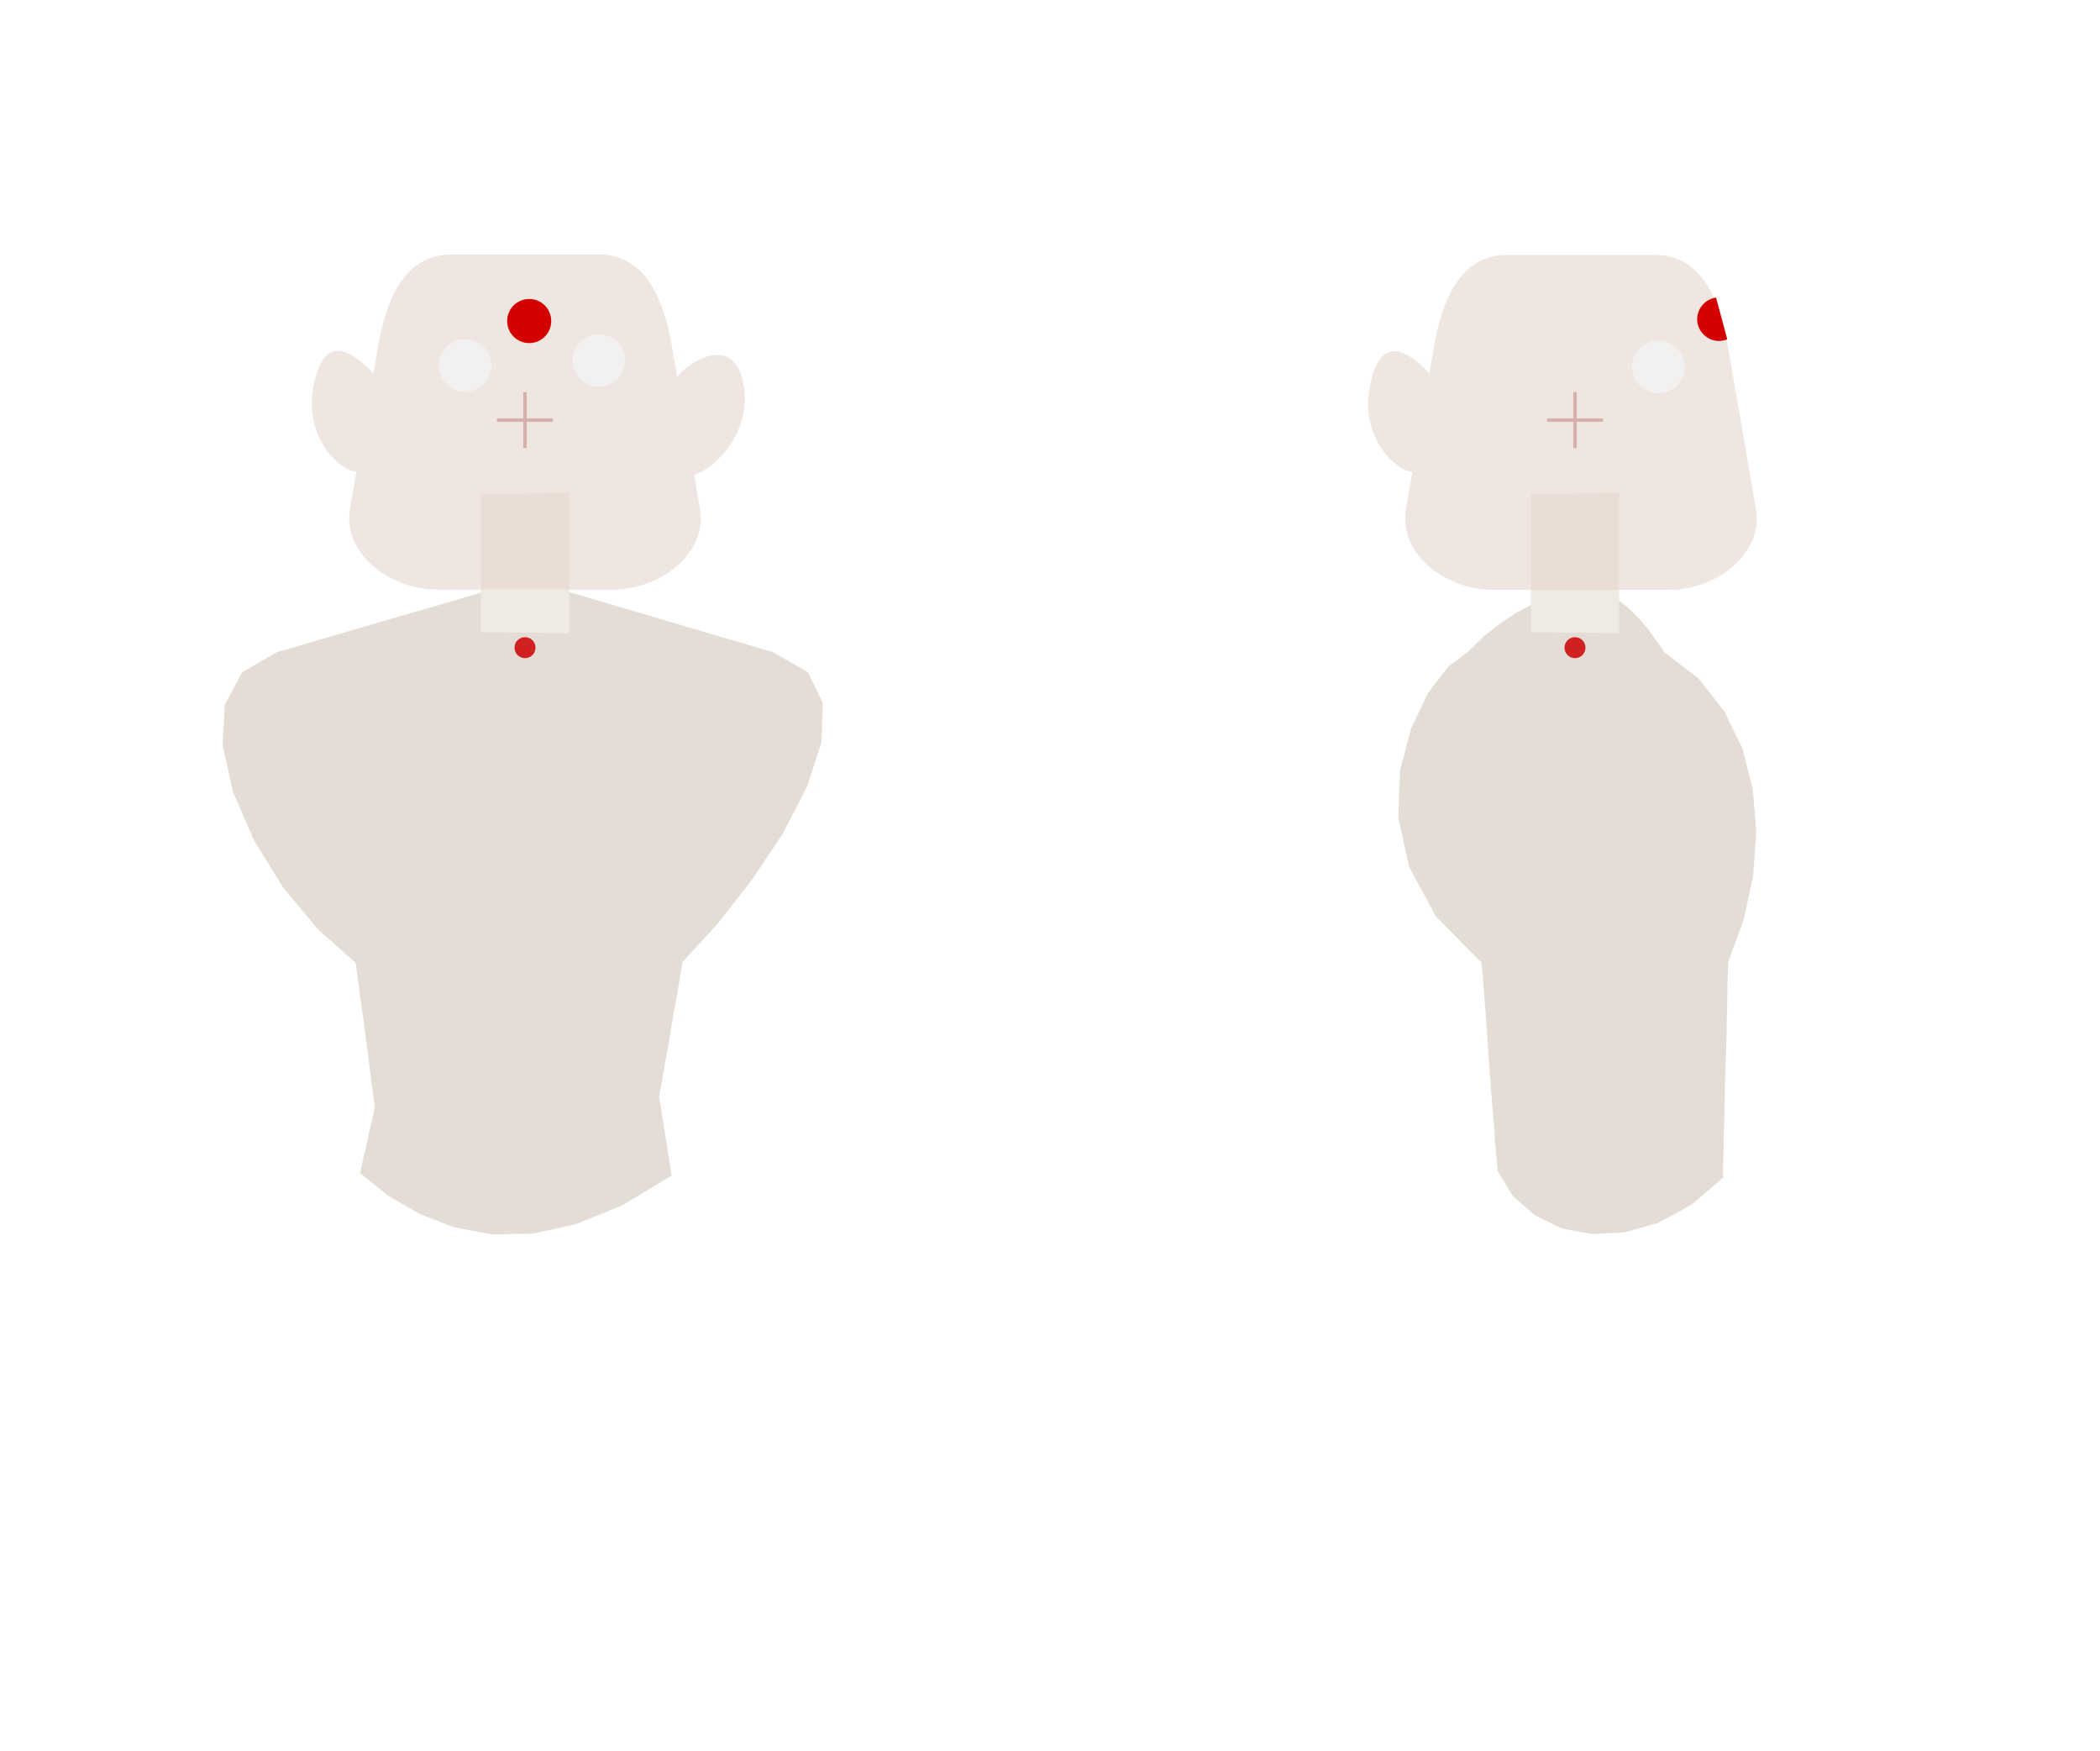
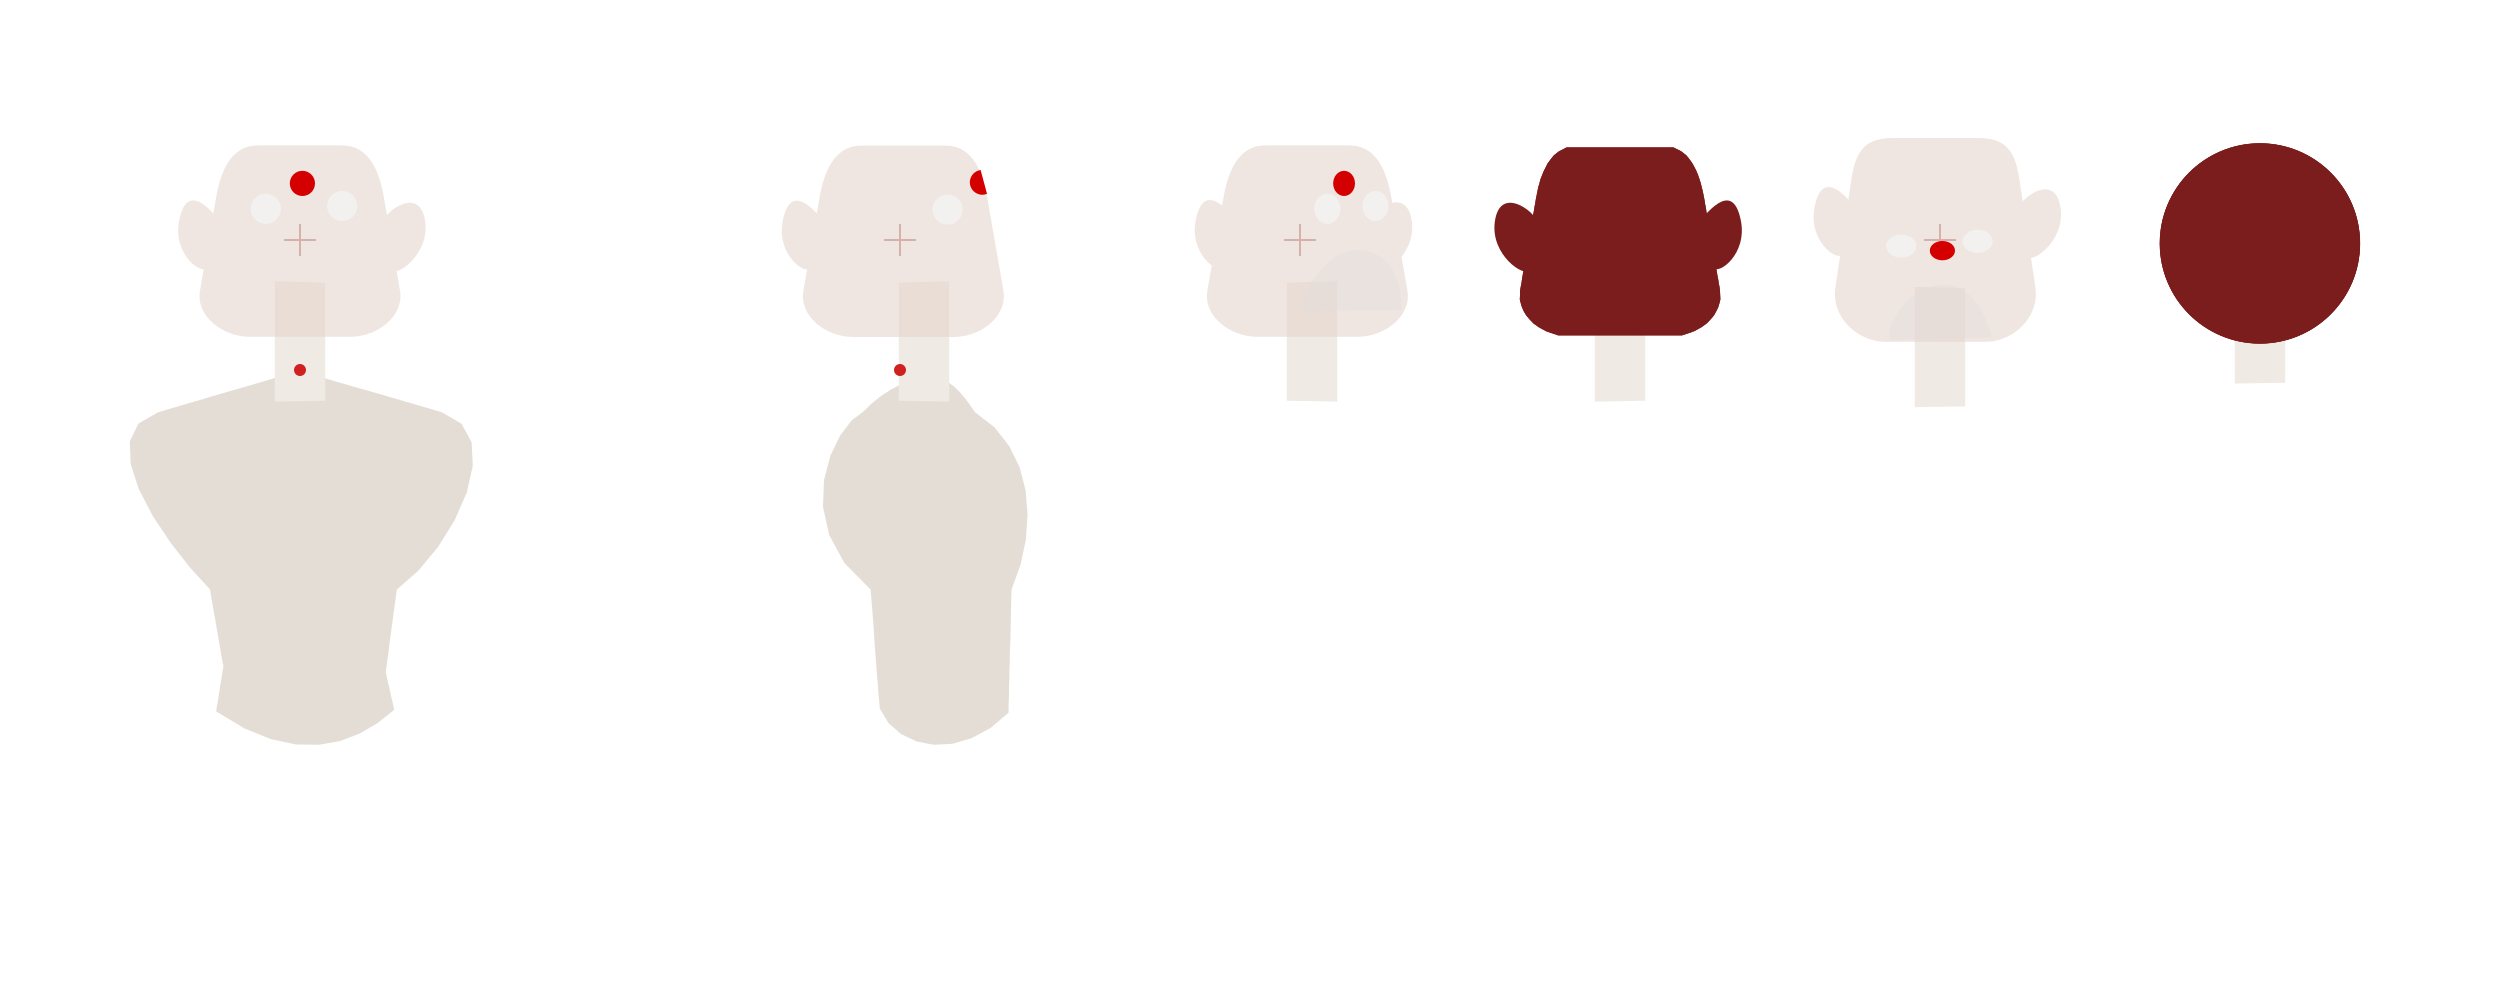
- <svg xmlns="http://www.w3.org/2000/svg" width="1200" height="1000" viewBox="-1.5 -1.2 6 5">
+ <svg xmlns="http://www.w3.org/2000/svg" width="2500" height="1000" viewBox="-1.5 -1.2 12.5 5">
  <g>
    <g opacity="0.7">
-       <path d="M0.709 0.663L0.621 0.637L0.532 0.611L0.444 0.585L0.356 0.559L0.268 0.533L0.18 0.507L0.092 0.481L0.004 0.455L-0.085 0.481L-0.174 0.507L-0.263 0.533L-0.353 0.559L-0.442 0.585L-0.531 0.611L-0.62 0.637L-0.709 0.663L-0.808 0.72L-0.858 0.813L-0.864 0.93L-0.834 1.063L-0.774 1.201L-0.691 1.335L-0.592 1.454L-0.484 1.55L-0.477 1.601L-0.47 1.653L-0.463 1.704L-0.456 1.756L-0.449 1.808L-0.443 1.859L-0.436 1.911L-0.429 1.962L-0.434 1.986L-0.439 2.009L-0.445 2.033L-0.45 2.056L-0.455 2.08L-0.461 2.104L-0.466 2.127L-0.471 2.151L-0.39 2.216L-0.3 2.268L-0.202 2.306L-0.094 2.326L0.021 2.324L0.145 2.297L0.278 2.243L0.419 2.158L0.415 2.13L0.41 2.102L0.406 2.074L0.401 2.046L0.397 2.018L0.392 1.989L0.388 1.961L0.383 1.933L0.392 1.885L0.4 1.837L0.409 1.789L0.417 1.741L0.425 1.693L0.434 1.644L0.442 1.596L0.45 1.548L0.549 1.44L0.647 1.315L0.736 1.182L0.806 1.047L0.847 0.92L0.851 0.808L0.808 0.72Z" fill="#d9cfc4" />
-       <path d="M0.126 0.609L0.126 0.558L0.126 0.508L0.126 0.458L0.126 0.408L0.126 0.358L0.126 0.308L0.126 0.258L0.126 0.208L0.095 0.208L0.063 0.209L0.032 0.209L0 0.21L-0.032 0.211L-0.063 0.211L-0.095 0.212L-0.126 0.212L-0.126 0.262L-0.126 0.311L-0.126 0.36L-0.126 0.409L-0.126 0.458L-0.126 0.507L-0.126 0.557L-0.126 0.606L-0.095 0.606L-0.063 0.606L-0.032 0.607L0 0.607L0.032 0.607L0.063 0.608L0.095 0.608Z" fill="#e8e1d9" />
+       <path d="M-0.709 0.861L-0.621 0.835L-0.532 0.809L-0.444 0.783L-0.356 0.757L-0.268 0.732L-0.18 0.706L-0.092 0.68L-0.004 0.654L0.085 0.68L0.174 0.706L0.263 0.732L0.353 0.757L0.442 0.783L0.531 0.809L0.62 0.835L0.709 0.861L0.808 0.919L0.858 1.011L0.864 1.129L0.834 1.262L0.774 1.4L0.691 1.534L0.592 1.653L0.484 1.748L0.477 1.8L0.47 1.851L0.463 1.903L0.456 1.955L0.449 2.006L0.443 2.058L0.436 2.109L0.429 2.161L0.434 2.184L0.439 2.208L0.445 2.232L0.45 2.255L0.455 2.279L0.461 2.302L0.466 2.326L0.471 2.349L0.39 2.414L0.3 2.467L0.202 2.505L0.094 2.524L-0.021 2.522L-0.145 2.496L-0.278 2.442L-0.419 2.357L-0.415 2.329L-0.41 2.301L-0.406 2.272L-0.401 2.244L-0.397 2.216L-0.392 2.188L-0.388 2.16L-0.383 2.132L-0.392 2.084L-0.4 2.036L-0.409 1.987L-0.417 1.939L-0.425 1.891L-0.434 1.843L-0.442 1.795L-0.45 1.747L-0.549 1.639L-0.647 1.514L-0.736 1.38L-0.806 1.246L-0.847 1.119L-0.851 1.007L-0.808 0.918Z" fill="#d9cfc4" />
+       <path d="M-0.126 0.808L-0.126 0.733L-0.126 0.657L-0.126 0.582L-0.126 0.507L-0.126 0.432L-0.126 0.357L-0.126 0.282L-0.126 0.207L-0.095 0.207L-0.063 0.208L-0.032 0.209L0 0.21L0.032 0.211L0.063 0.212L0.095 0.213L0.126 0.214L0.126 0.287L0.126 0.361L0.126 0.435L0.126 0.509L0.126 0.582L0.126 0.656L0.126 0.73L0.126 0.804L0.095 0.804L0.063 0.805L0.032 0.805L0 0.806L-0.032 0.806L-0.063 0.807L-0.095 0.807Z" fill="#e8e1d9" />
      <path d="M-0.08 0H0.08M0 -0.08V0.08" stroke="#b04040" stroke-width="0.01" fill="none" />
      <g opacity="0.6">
        <g>
          <path style="fill:#d9c3b6;stroke-width:0.015;fill-opacity:1" d="m -0.21,-0.473 h 0.42 c 0.139,0 0.188,0.136 0.21,0.263 l 0.08,0.463 c 0.022,0.126 -0.111,0.231 -0.25,0.231 h -0.5 c -0.139,0 -0.272,-0.105 -0.25,-0.231 l 0.08,-0.463 c 0.022,-0.126 0.071,-0.263 0.21,-0.263 z" />
          <path style="fill:#d9c3b6;fill-opacity:1;stroke-width:0.015" d="m -0.466,0.14 0.056,-0.253 c 4.656e-4,0.02 -0.152,-0.214 -0.195,0.02 -0.03,0.164 0.11,0.267 0.139,0.233 z" />
          <path style="fill:#d9c3b6;fill-opacity:1;stroke-width:0.015" d="M 0.453,0.151 0.425,-0.09 C 0.385,-0.105 0.598,-0.298 0.626,-0.091 0.648,0.074 0.48,0.188 0.453,0.151 Z" />
        </g>
        <g>
          <circle style="fill:#e3dedb;fill-opacity:1;stroke-width:0.015" cx="-0.171" cy="-0.156" r="0.075" />
          <circle style="fill:#e3dedb;fill-opacity:1;stroke-width:0.015" cx="0.211" cy="-0.17" r="0.075" />
        </g>
      </g>
    </g>
    <g />
    <g />
    <g />
    <g>
      <circle style="fill:#d40000;stroke-width:0.015" cx="0.012" cy="-0.283" r="0.063" />
    </g>
    <g>
      <circle cx="0" cy="0.65" r="0.03" fill="#d02020" />
    </g>
  </g>
  <g transform="translate(3 0)">
    <g opacity="0.7">
-       <path d="M0.255 0.663L0.244 0.646L0.228 0.624L0.208 0.596L0.183 0.567L0.153 0.537L0.116 0.508L0.073 0.482L0.021 0.462L-0.005 0.475L-0.038 0.489L-0.076 0.505L-0.118 0.524L-0.164 0.548L-0.211 0.579L-0.259 0.616L-0.307 0.663L-0.362 0.704L-0.419 0.778L-0.468 0.88L-0.5 1.001L-0.505 1.136L-0.474 1.276L-0.398 1.417L-0.267 1.55L-0.263 1.598L-0.259 1.648L-0.255 1.7L-0.251 1.752L-0.248 1.804L-0.244 1.857L-0.24 1.91L-0.236 1.962L-0.234 1.986L-0.232 2.009L-0.23 2.032L-0.229 2.055L-0.227 2.078L-0.225 2.101L-0.223 2.123L-0.221 2.145L-0.177 2.217L-0.114 2.272L-0.038 2.309L0.049 2.325L0.142 2.32L0.238 2.293L0.333 2.241L0.423 2.164L0.423 2.132L0.424 2.101L0.425 2.071L0.425 2.042L0.426 2.014L0.427 1.986L0.427 1.959L0.428 1.933L0.429 1.888L0.43 1.844L0.432 1.799L0.433 1.753L0.434 1.706L0.435 1.656L0.436 1.604L0.438 1.548L0.482 1.427L0.509 1.302L0.518 1.176L0.508 1.054L0.478 0.937L0.426 0.831L0.353 0.738Z" fill="#d9cfc4" />
-       <path d="M0.126 0.609L0.126 0.558L0.126 0.508L0.126 0.458L0.126 0.408L0.126 0.358L0.126 0.308L0.126 0.258L0.126 0.208L0.095 0.208L0.063 0.209L0.032 0.209L0 0.21L-0.032 0.211L-0.063 0.211L-0.095 0.212L-0.126 0.212L-0.126 0.262L-0.126 0.311L-0.126 0.36L-0.126 0.409L-0.126 0.458L-0.126 0.507L-0.126 0.557L-0.126 0.606L-0.095 0.606L-0.063 0.606L-0.032 0.607L0 0.607L0.032 0.607L0.063 0.608L0.095 0.608Z" fill="#e8e1d9" />
+       <path d="M0.375 0.861L0.364 0.845L0.348 0.822L0.328 0.795L0.303 0.765L0.273 0.735L0.236 0.707L0.193 0.681L0.142 0.66L0.115 0.674L0.082 0.687L0.044 0.703L0.002 0.723L-0.044 0.747L-0.091 0.777L-0.139 0.815L-0.187 0.861L-0.242 0.902L-0.299 0.977L-0.348 1.078L-0.38 1.2L-0.385 1.334L-0.354 1.475L-0.278 1.615L-0.147 1.748L-0.143 1.797L-0.139 1.847L-0.135 1.898L-0.131 1.95L-0.128 2.003L-0.124 2.056L-0.12 2.108L-0.116 2.161L-0.114 2.184L-0.112 2.208L-0.11 2.231L-0.109 2.254L-0.107 2.277L-0.105 2.299L-0.103 2.321L-0.101 2.343L-0.057 2.416L0.006 2.471L0.082 2.507L0.169 2.524L0.262 2.519L0.358 2.491L0.453 2.44L0.543 2.363L0.543 2.331L0.544 2.299L0.545 2.269L0.545 2.24L0.546 2.212L0.547 2.185L0.547 2.158L0.548 2.132L0.549 2.087L0.55 2.042L0.552 1.997L0.553 1.952L0.554 1.904L0.555 1.855L0.556 1.803L0.558 1.747L0.602 1.626L0.629 1.5L0.638 1.375L0.628 1.252L0.598 1.136L0.546 1.03L0.473 0.937Z" fill="#d9cfc4" />
+       <path d="M0.246 0.808L0.246 0.733L0.246 0.657L0.246 0.582L0.246 0.507L0.246 0.432L0.246 0.357L0.246 0.282L0.246 0.207L0.215 0.207L0.183 0.208L0.152 0.209L0.12 0.21L0.088 0.211L0.057 0.212L0.025 0.213L-0.006 0.214L-0.006 0.287L-0.006 0.361L-0.006 0.435L-0.006 0.509L-0.006 0.582L-0.006 0.656L-0.006 0.73L-0.006 0.804L0.025 0.804L0.057 0.805L0.088 0.805L0.12 0.806L0.152 0.806L0.183 0.807L0.215 0.807Z" fill="#e8e1d9" />
      <path d="M-0.08 0H0.08M0 -0.08V0.08" stroke="#b04040" stroke-width="0.01" fill="none" />
      <g opacity="0.6">
        <g>
          <path style="fill:#d9c3b6;fill-opacity:1;stroke-width:0.015" d="m -0.193,-0.472 h 0.42 c 0.139,0 0.188,0.136 0.21,0.263 l 0.08,0.463 c 0.022,0.126 -0.111,0.231 -0.25,0.231 h -0.5 c -0.139,0 -0.272,-0.105 -0.25,-0.231 l 0.08,-0.463 c 0.022,-0.126 0.071,-0.263 0.21,-0.263 z" />
          <path style="fill:#d9c3b6;fill-opacity:1;stroke-width:0.015" d="m -0.448,0.141 0.056,-0.253 c 4.656e-4,0.02 -0.152,-0.214 -0.195,0.02 -0.03,0.164 0.11,0.267 0.139,0.233 z" />
        </g>
        <g>
          <circle style="fill:#e3dedb;fill-opacity:1;stroke-width:0.015" cx="0.238" cy="-0.152" r="0.075" />
        </g>
      </g>
    </g>
    <g />
    <g />
    <g />
    <g>
      <path style="fill:#d40000;stroke-width:0.015" d="m 0.403,-0.35 a 0.063,0.063 0 0 0 -0.054,0.062 0.063,0.063 0 0 0 0.062,0.062 0.063,0.063 0 0 0 0.024,-0.005 z" />
    </g>
    <g>
      <circle cx="0" cy="0.65" r="0.03" fill="#d02020" />
    </g>
  </g>
+   <g id="quarter" transform="translate(5 0)" style="color:#7c1d1d">
+     <g opacity="0.7">
+       <path d="M0.186 0.808L0.186 0.733L0.186 0.657L0.186 0.582L0.186 0.507L0.186 0.432L0.186 0.357L0.186 0.282L0.186 0.207L0.155 0.207L0.123 0.208L0.092 0.209L0.06 0.21L0.028 0.211L-0.003 0.212L-0.035 0.213L-0.066 0.214L-0.066 0.287L-0.066 0.361L-0.066 0.435L-0.066 0.509L-0.066 0.582L-0.066 0.656L-0.066 0.73L-0.066 0.804L-0.035 0.804L-0.003 0.805L0.028 0.805L0.06 0.806L0.092 0.806L0.123 0.807L0.155 0.807Z" fill="#e8e1d9" />
+       <path d="M-0.08 0H0.08M0 -0.08V0.08" stroke="#b04040" stroke-width="0.01" fill="none" />
+       <g opacity="0.6">
+         <g>
+           <path style="fill:#d9c3b6;fill-opacity:1;stroke-width:0.015" d="m 0.387,0.149 -0.029,-0.241 c -0.039,-0.015 0.173,-0.208 0.201,-0.001 C 0.581,0.072 0.413,0.186 0.387,0.149 Z" />
+           <path style="fill:#d9c3b6;fill-opacity:1;stroke-width:0.015" d="m -0.173,-0.473 h 0.42 c 0.139,0 0.188,0.136 0.21,0.263 l 0.08,0.463 c 0.022,0.126 -0.111,0.231 -0.25,0.231 h -0.5 c -0.139,0 -0.272,-0.105 -0.25,-0.231 l 0.08,-0.463 c 0.022,-0.126 0.071,-0.263 0.21,-0.263 z" />
+           <path style="fill:#d9c3b6;fill-opacity:1;stroke-width:0.015" d="m 4.617,0.138 0.056,-0.253 c 4.656e-4,0.02 -0.152,-0.214 -0.195,0.02 -0.03,0.164 0.11,0.267 0.139,0.233 z" transform="translate(-5)" />
+         </g>
+         <g>
+           <g>
+             <g transform="matrix(0.866,0,0,1,0.1945,0)">
+               <g>
+                 <circle style="fill:#e3dedb;fill-opacity:1;stroke-width:0.015" cx="0.211" cy="-0.17" r="0.075" />
+               </g>
+             </g>
+           </g>
+           <g transform="translate(0.08)">
+             <g transform="matrix(0.866,0,0,1,0.2048,0)">
+               <g>
+                 <circle style="fill:#e3dedb;fill-opacity:1;stroke-width:0.015" cx="-0.171" cy="-0.156" r="0.075" />
+               </g>
+             </g>
+           </g>
+         </g>
+       </g>
+     </g>
+     <g id="quarter-generated" />
+     <g id="quarter-over">
+       <g transform="matrix(0.866 0 0 1 0.21 0)">
+         <g>
+           <circle style="fill:#d40000;stroke-width:0.015" cx="0.012" cy="-0.283" r="0.063" />
+         </g>
+       </g>
+     </g>
+     <g opacity="0.5">
+       <g>
+         <g transform="translate(-0.13)">
+           <g transform="matrix(0.866,0,0,1,0.2534,0)" style="">
+             <g style="">
+               <path style="fill:#e3dedb;fill-opacity:1;stroke-width:0.015" d="m -0.115,0.356 0.559,-0.006 c -0.004,-3.609e-4 0.022,-0.288 -0.247,-0.299 -0.21,-0.009 -0.362,0.269 -0.312,0.305 z" />
+             </g>
+           </g>
+         </g>
+       </g>
+     </g>
+   </g>
+   <g id="back-view" transform="translate(6.6 0)" style="color:#7c1d1d">
+     <g opacity="0.7">
+       <path d="M-0.126 0.808L-0.126 0.733L-0.126 0.657L-0.126 0.582L-0.126 0.507L-0.126 0.432L-0.126 0.357L-0.126 0.282L-0.126 0.207L-0.095 0.207L-0.063 0.208L-0.032 0.209L0 0.21L0.032 0.211L0.063 0.212L0.095 0.213L0.126 0.214L0.126 0.287L0.126 0.361L0.126 0.435L0.126 0.509L0.126 0.582L0.126 0.656L0.126 0.73L0.126 0.804L0.095 0.804L0.063 0.805L0.032 0.805L0 0.806L-0.032 0.806L-0.063 0.807L-0.095 0.807Z" fill="#e8e1d9" />
+       <path d="M-0.08 0H0.08M0 -0.08V0.08" stroke="#b04040" stroke-width="0.01" fill="none" />
+     </g>
+     <g id="back-view-generated" />
+     <g id="back-view-over">
+       <g fill="currentColor">
+         <path d="M-0.267 -0.463L-0.267 -0.463L-0.306 -0.443L0.307 -0.443L0.267 -0.463L0.267 -0.463Z" />
+       </g>
+       <g fill="currentColor">
+         <path d="M-0.267 -0.463L-0.306 -0.443L-0.331 -0.423L0.332 -0.423L0.307 -0.443L0.267 -0.463Z" />
+       </g>
+       <g fill="currentColor">
+         <path d="M-0.306 -0.443L-0.331 -0.423L-0.347 -0.403L0.348 -0.403L0.332 -0.423L0.307 -0.443Z" />
+       </g>
+       <g fill="currentColor">
+         <path d="M-0.331 -0.423L-0.347 -0.403L-0.362 -0.383L0.362 -0.383L0.348 -0.403L0.332 -0.423Z" />
+       </g>
+       <g fill="currentColor">
+         <path d="M-0.347 -0.403L-0.362 -0.383L-0.372 -0.363L0.373 -0.363L0.362 -0.383L0.348 -0.403Z" />
+       </g>
+       <g fill="currentColor">
+         <path d="M-0.362 -0.383L-0.372 -0.363L-0.382 -0.343L0.383 -0.343L0.373 -0.363L0.362 -0.383Z" />
+       </g>
+       <g fill="currentColor">
+         <path d="M-0.372 -0.363L-0.382 -0.343L-0.39 -0.323L0.391 -0.323L0.383 -0.343L0.373 -0.363Z" />
+       </g>
+       <g fill="currentColor">
+         <path d="M-0.382 -0.343L-0.39 -0.323L-0.398 -0.303L0.398 -0.303L0.391 -0.323L0.383 -0.343Z" />
+       </g>
+       <g fill="currentColor">
+         <path d="M-0.39 -0.323L-0.398 -0.303L-0.403 -0.283L0.404 -0.283L0.398 -0.303L0.391 -0.323Z" />
+       </g>
+       <g fill="currentColor">
+         <path d="M-0.398 -0.303L-0.403 -0.283L-0.409 -0.263L0.409 -0.263L0.404 -0.283L0.398 -0.303Z" />
+       </g>
+       <g fill="currentColor">
+         <path d="M-0.403 -0.283L-0.409 -0.263L-0.413 -0.243L0.414 -0.243L0.409 -0.263L0.404 -0.283Z" />
+       </g>
+       <g fill="currentColor">
+         <path d="M-0.409 -0.263L-0.413 -0.243L-0.417 -0.223L0.418 -0.223L0.414 -0.243L0.409 -0.263Z" />
+       </g>
+       <g fill="currentColor">
+         <path d="M-0.413 -0.243L-0.417 -0.223L-0.421 -0.203L0.422 -0.203L0.418 -0.223L0.414 -0.243Z" />
+       </g>
+       <g fill="currentColor">
+         <path d="M-0.417 -0.223L-0.421 -0.203L-0.424 -0.183L0.425 -0.183L0.422 -0.203L0.418 -0.223Z" />
+       </g>
+       <g fill="currentColor">
+         <path d="M-0.421 -0.203L-0.424 -0.183L-0.428 -0.163L0.429 -0.163L0.425 -0.183L0.422 -0.203Z" />
+       </g>
+       <g fill="currentColor">
+         <path d="M-0.424 -0.183L-0.428 -0.163L-0.431 -0.143L0.432 -0.143L0.429 -0.163L0.425 -0.183Z" />
+       </g>
+       <g fill="currentColor">
+         <path d="M-0.428 -0.163L-0.431 -0.143L-0.435 -0.123L0.435 -0.123L0.432 -0.143L0.429 -0.163Z" />
+       </g>
+       <g fill="currentColor">
+         <path d="M-0.431 -0.143L-0.435 -0.123L-0.438 -0.103L0.439 -0.103L0.435 -0.123L0.432 -0.143Z" />
+       </g>
+       <g fill="currentColor">
+         <path d="M-0.435 -0.123L-0.438 -0.103L-0.442 -0.083L0.442 -0.083L0.439 -0.103L0.435 -0.123Z" />
+       </g>
+       <g fill="currentColor">
+         <path d="M-0.438 -0.103L-0.442 -0.083L-0.445 -0.063L0.446 -0.063L0.442 -0.083L0.439 -0.103Z" />
+       </g>
+       <g fill="currentColor">
+         <path d="M-0.442 -0.083L-0.445 -0.063L-0.449 -0.043L0.449 -0.043L0.446 -0.063L0.442 -0.083Z" />
+       </g>
+       <g fill="currentColor">
+         <path d="M-0.445 -0.063L-0.449 -0.043L-0.452 -0.023L0.453 -0.023L0.449 -0.043L0.446 -0.063Z" />
+       </g>
+       <g fill="currentColor">
+         <path d="M-0.449 -0.043L-0.452 -0.023L-0.455 -0.003L0.456 -0.003L0.453 -0.023L0.449 -0.043Z" />
+       </g>
+       <g fill="currentColor">
+         <path d="M-0.452 -0.023L-0.455 -0.003L-0.459 0.017L0.46 0.017L0.456 -0.003L0.453 -0.023Z" />
+       </g>
+       <g fill="currentColor">
+         <path d="M-0.455 -0.003L-0.459 0.017L-0.462 0.037L0.463 0.037L0.46 0.017L0.456 -0.003Z" />
+       </g>
+       <g fill="currentColor">
+         <path d="M-0.459 0.017L-0.462 0.037L-0.466 0.057L0.467 0.057L0.463 0.037L0.46 0.017Z" />
+       </g>
+       <g fill="currentColor">
+         <path d="M-0.462 0.037L-0.466 0.057L-0.469 0.077L0.47 0.077L0.467 0.057L0.463 0.037Z" />
+       </g>
+       <g fill="currentColor">
+         <path d="M-0.466 0.057L-0.469 0.077L-0.473 0.097L0.473 0.097L0.47 0.077L0.467 0.057Z" />
+       </g>
+       <g fill="currentColor">
+         <path d="M-0.469 0.077L-0.473 0.097L-0.476 0.117L0.477 0.117L0.473 0.097L0.47 0.077Z" />
+       </g>
+       <g fill="currentColor">
+         <path d="M-0.473 0.097L-0.476 0.117L-0.48 0.137L0.48 0.137L0.477 0.117L0.473 0.097Z" />
+       </g>
+       <g fill="currentColor">
+         <path d="M-0.476 0.117L-0.48 0.137L-0.483 0.157L0.484 0.157L0.48 0.137L0.477 0.117Z" />
+       </g>
+       <g fill="currentColor">
+         <path d="M-0.48 0.137L-0.483 0.157L-0.487 0.177L0.487 0.177L0.484 0.157L0.48 0.137Z" />
+       </g>
+       <g fill="currentColor">
+         <path d="M-0.483 0.157L-0.487 0.177L-0.49 0.197L0.491 0.197L0.487 0.177L0.484 0.157Z" />
+       </g>
+       <g fill="currentColor">
+         <path d="M-0.487 0.177L-0.49 0.197L-0.493 0.217L0.494 0.217L0.491 0.197L0.487 0.177Z" />
+       </g>
+       <g fill="currentColor">
+         <path d="M-0.49 0.197L-0.493 0.217L-0.497 0.237L0.498 0.237L0.494 0.217L0.491 0.197Z" />
+       </g>
+       <g fill="currentColor">
+         <path d="M-0.493 0.217L-0.497 0.237L-0.5 0.257L0.5 0.257L0.498 0.237L0.494 0.217Z" />
+       </g>
+       <g fill="currentColor">
+         <path d="M-0.497 0.237L-0.5 0.257L-0.5 0.277L0.501 0.277L0.5 0.257L0.498 0.237Z" />
+       </g>
+       <g fill="currentColor">
+         <path d="M-0.5 0.257L-0.5 0.277L-0.501 0.297L0.502 0.297L0.501 0.277L0.5 0.257Z" />
+       </g>
+       <g fill="currentColor">
+         <path d="M-0.5 0.277L-0.501 0.297L-0.496 0.317L0.497 0.317L0.502 0.297L0.501 0.277Z" />
+       </g>
+       <g fill="currentColor">
+         <path d="M-0.501 0.297L-0.496 0.317L-0.49 0.337L0.491 0.337L0.497 0.317L0.502 0.297Z" />
+       </g>
+       <g fill="currentColor">
+         <path d="M-0.496 0.317L-0.49 0.337L-0.481 0.357L0.481 0.357L0.491 0.337L0.497 0.317Z" />
+       </g>
+       <g fill="currentColor">
+         <path d="M-0.49 0.337L-0.481 0.357L-0.469 0.377L0.47 0.377L0.481 0.357L0.491 0.337Z" />
+       </g>
+       <g fill="currentColor">
+         <path d="M-0.481 0.357L-0.469 0.377L-0.452 0.397L0.453 0.397L0.47 0.377L0.481 0.357Z" />
+       </g>
+       <g fill="currentColor">
+         <path d="M-0.469 0.377L-0.452 0.397L-0.433 0.417L0.434 0.417L0.453 0.397L0.47 0.377Z" />
+       </g>
+       <g fill="currentColor">
+         <path d="M-0.452 0.397L-0.433 0.417L-0.405 0.437L0.406 0.437L0.434 0.417L0.453 0.397Z" />
+       </g>
+       <g fill="currentColor">
+         <path d="M-0.433 0.417L-0.405 0.437L-0.368 0.457L0.369 0.457L0.406 0.437L0.434 0.417Z" />
+       </g>
+       <g fill="currentColor">
+         <path d="M-0.405 0.437L-0.368 0.457L-0.309 0.477L0.31 0.477L0.369 0.457L0.406 0.437Z" />
+       </g>
+       <g fill="currentColor">
+         <path d="M-0.368 0.457L-0.309 0.477L-0.309 0.477L0.31 0.477L0.31 0.477L0.369 0.457Z" />
+       </g>
+       <g transform="matrix(-1 0 0 1 0 0)">
+         <g>
+           <path style="fill:currentColor;fill-opacity:1;stroke-width:0.015" d="M 0.453,0.151 0.425,-0.09 C 0.385,-0.105 0.598,-0.298 0.626,-0.091 0.648,0.074 0.48,0.188 0.453,0.151 Z" />
+         </g>
+       </g>
+       <g transform="matrix(-1 0 0 1 0 0)">
+         <g>
+           <path style="fill:currentColor;fill-opacity:1;stroke-width:0.015" d="m -0.466,0.14 0.056,-0.253 c 4.656e-4,0.02 -0.152,-0.214 -0.195,0.02 -0.03,0.164 0.11,0.267 0.139,0.233 z" />
+         </g>
+       </g>
+     </g>
+   </g>
+   <g id="front-down" transform="translate(8.2 0)" style="color:#7c1d1d">
+     <g opacity="0.7">
+       <path d="M-0.126 0.836L-0.126 0.761L-0.126 0.685L-0.126 0.61L-0.126 0.535L-0.126 0.46L-0.126 0.385L-0.126 0.31L-0.126 0.235L-0.095 0.235L-0.063 0.236L-0.032 0.237L0 0.238L0.032 0.239L0.063 0.24L0.095 0.241L0.126 0.242L0.126 0.315L0.126 0.389L0.126 0.463L0.126 0.537L0.126 0.61L0.126 0.684L0.126 0.758L0.126 0.832L0.095 0.832L0.063 0.833L0.032 0.833L0 0.834L-0.032 0.834L-0.063 0.835L-0.095 0.835Z" fill="#e8e1d9" />
+       <path d="M-0.08 0H0.08M0 -0.08V0.08" stroke="#b04040" stroke-width="0.01" fill="none" />
+       <g opacity="0.6">
+         <g transform="translate(0,-0.21)">
+           <path style="fill:#d9c3b6;fill-opacity:1;stroke-width:0.015" d="m -0.233,-0.3 h 0.42 c 0.139,0 0.188,0.059 0.21,0.207 l 0.08,0.541 c 0.022,0.148 -0.111,0.271 -0.25,0.271 h -0.5 c -0.139,0 -0.272,-0.123 -0.25,-0.271 l 0.08,-0.541 c 0.022,-0.148 0.071,-0.207 0.21,-0.207 z" />
+           <path style="fill:#d9c3b6;fill-opacity:1;stroke-width:0.015" d="m -0.489,0.283 0.056,-0.253 c 4.656e-4,0.02 -0.152,-0.214 -0.195,0.02 -0.03,0.164 0.11,0.267 0.139,0.233 z" />
+           <path style="fill:#d9c3b6;fill-opacity:1;stroke-width:0.015" d="M 0.431,0.294 0.402,0.053 C 0.363,0.038 0.575,-0.155 0.603,0.052 0.626,0.218 0.457,0.331 0.431,0.294 Z" />
+         </g>
+         <g transform="translate(0,-0.21)">
+           <g transform="translate(-0.0229872,0.09663136)">
+             <g transform="matrix(1,0,0,0.766,0,0.2501)">
+               <g>
+                 <circle style="fill:#e3dedb;fill-opacity:1;stroke-width:0.015" cx="0.211" cy="-0.17" r="0.075" />
+               </g>
+             </g>
+           </g>
+           <g transform="translate(-0.0229872,0.09663136)">
+             <g transform="matrix(1,0,0,0.766,0,0.2634)">
+               <g>
+                 <circle style="fill:#e3dedb;fill-opacity:1;stroke-width:0.015" cx="-0.171" cy="-0.156" r="0.075" />
+               </g>
+             </g>
+           </g>
+         </g>
+       </g>
+     </g>
+     <g id="front-down-generated" />
+     <g id="front-down-over">
+       <g transform="matrix(1 0 0 0.766 0 0.27)">
+         <g>
+           <circle style="fill:#d40000;stroke-width:0.015" cx="0.012" cy="-0.283" r="0.063" />
+         </g>
+       </g>
+     </g>
+     <g opacity="0.5">
+       <g transform="translate(0,-0.21)">
+         <g transform="translate(-0.0229872,0.09663136)">
+           <g transform="matrix(1,0,0,0.766,0,0.3258)">
+             <g>
+               <path style="fill:#e3dedb;fill-opacity:1;stroke-width:0.015" d="m -0.222,0.376 0.503,-0.017 c 0,0 -0.05,-0.319 -0.216,-0.343 -0.208,-0.029 -0.338,0.324 -0.288,0.36 z" />
+             </g>
+           </g>
+         </g>
+       </g>
+     </g>
+   </g>
+   <g id="top" transform="translate(9.8 0)" style="color:#7c1d1d">
+     <g opacity="0.7">
+       <path d="M-0.126 0.718L-0.126 0.643L-0.126 0.567L-0.126 0.492L-0.126 0.417L-0.126 0.342L-0.126 0.267L-0.126 0.192L-0.126 0.117L-0.095 0.117L-0.063 0.118L-0.032 0.119L0 0.12L0.032 0.121L0.063 0.122L0.095 0.123L0.126 0.124L0.126 0.197L0.126 0.271L0.126 0.345L0.126 0.419L0.126 0.492L0.126 0.566L0.126 0.64L0.126 0.714L0.095 0.714L0.063 0.715L0.032 0.715L0 0.716L-0.032 0.716L-0.063 0.717L-0.095 0.717Z" fill="#e8e1d9" />
+       <path d="M-0.08 0H0.08M0 -0.08V0.08" stroke="#b04040" stroke-width="0.01" fill="none" />
+     </g>
+     <g id="top-generated" />
+     <g id="top-over">
+       <g fill="currentColor">
+         <path d="M0.368 0.017L0.309 0.017L0.309 0.017L-0.31 0.017L-0.31 0.017L-0.369 0.017Z" />
+         <circle r="1" transform="matrix(0.3093 0 0 0.3143 -0.0004 0.0172)" />
+       </g>
+       <g fill="currentColor">
+         <path d="M0.405 0.017L0.368 0.017L0.309 0.017L-0.31 0.017L-0.369 0.017L-0.406 0.017Z" />
+         <circle r="1" transform="matrix(0.3685 0 0 0.3714 -0.0004 0.0172)" />
+       </g>
+       <g fill="currentColor">
+         <path d="M0.433 0.017L0.405 0.017L0.368 0.017L-0.369 0.017L-0.406 0.017L-0.434 0.017Z" />
+         <circle r="1" transform="matrix(0.4054 0 0 0.4074 -0.0004 0.0172)" />
+       </g>
+       <g fill="currentColor">
+         <path d="M0.452 0.017L0.433 0.017L0.405 0.017L-0.406 0.017L-0.434 0.017L-0.453 0.017Z" />
+         <circle r="1" transform="matrix(0.4332 0 0 0.4351 -0.0004 0.0172)" />
+       </g>
+       <g fill="currentColor">
+         <path d="M0.469 0.017L0.452 0.017L0.433 0.017L-0.434 0.017L-0.453 0.017L-0.47 0.017Z" />
+         <circle r="1" transform="matrix(0.4524 0 0 0.4537 -0.0004 0.0172)" />
+       </g>
+       <g fill="currentColor">
+         <path d="M0.481 0.017L0.469 0.017L0.452 0.017L-0.453 0.017L-0.47 0.017L-0.481 0.017Z" />
+         <circle r="1" transform="matrix(0.4694 0 0 0.4702 -0.0004 0.0172)" />
+       </g>
+       <g fill="currentColor">
+         <path d="M0.49 0.017L0.481 0.017L0.469 0.017L-0.47 0.017L-0.481 0.017L-0.491 0.017Z" />
+         <circle r="1" transform="matrix(0.481 0 0 0.4818 -0.0004 0.0172)" />
+       </g>
+       <g fill="currentColor">
+         <path d="M0.496 0.017L0.49 0.017L0.481 0.017L-0.481 0.017L-0.491 0.017L-0.497 0.017Z" />
+         <circle r="1" transform="matrix(0.4909 0 0 0.4913 -0.0004 0.0172)" />
+       </g>
+       <g fill="currentColor">
+         <path d="M0.501 0.017L0.496 0.017L0.49 0.017L-0.491 0.017L-0.497 0.017L-0.502 0.017Z" />
+         <circle r="1" transform="matrix(0.4963 0 0 0.4967 -0.0004 0.0172)" />
+       </g>
+       <g fill="currentColor">
+         <path d="M0.5 0.017L0.501 0.017L0.496 0.017L-0.497 0.017L-0.502 0.017L-0.501 0.017Z" />
+         <circle r="1" transform="matrix(0.5012 0 0 0.5011 -0.0004 0.0172)" />
+       </g>
+       <g fill="currentColor">
+         <path d="M0.5 0.017L0.5 0.017L0.501 0.017L-0.502 0.017L-0.501 0.017L-0.5 0.017Z" />
+         <circle r="1" transform="matrix(0.5006 0 0 0.5006 -0.0004 0.0172)" />
+       </g>
+       <g fill="currentColor">
+         <path d="M0.497 0.017L0.5 0.017L0.5 0.017L-0.501 0.017L-0.5 0.017L-0.498 0.017Z" />
+         <circle r="1" transform="matrix(0.5001 0 0 0.5001 -0.0004 0.0172)" />
+       </g>
+       <g fill="currentColor">
+         <path d="M0.493 0.017L0.497 0.017L0.5 0.017L-0.5 0.017L-0.498 0.017L-0.494 0.017Z" />
+         <circle r="1" transform="matrix(0.4973 0 0 0.4971 -0.0004 0.0172)" />
+       </g>
+       <g fill="currentColor">
+         <path d="M0.49 0.017L0.493 0.017L0.497 0.017L-0.498 0.017L-0.494 0.017L-0.491 0.017Z" />
+         <circle r="1" transform="matrix(0.4939 0 0 0.4936 -0.0004 0.0172)" />
+       </g>
+       <g fill="currentColor">
+         <path d="M0.487 0.017L0.49 0.017L0.493 0.017L-0.494 0.017L-0.491 0.017L-0.487 0.017Z" />
+         <circle r="1" transform="matrix(0.4904 0 0 0.4902 -0.0004 0.0172)" />
+       </g>
+       <g fill="currentColor">
+         <path d="M0.483 0.017L0.487 0.017L0.49 0.017L-0.491 0.017L-0.487 0.017L-0.484 0.017Z" />
+         <circle r="1" transform="matrix(0.487 0 0 0.4867 -0.0004 0.0172)" />
+       </g>
+       <g fill="currentColor">
+         <path d="M0.48 0.017L0.483 0.017L0.487 0.017L-0.487 0.017L-0.484 0.017L-0.48 0.017Z" />
+         <circle r="1" transform="matrix(0.4835 0 0 0.4833 -0.0004 0.0172)" />
+       </g>
+       <g fill="currentColor">
+         <path d="M0.476 0.017L0.48 0.017L0.483 0.017L-0.484 0.017L-0.48 0.017L-0.477 0.017Z" />
+         <circle r="1" transform="matrix(0.48 0 0 0.4798 -0.0004 0.0172)" />
+       </g>
+       <g fill="currentColor">
+         <path d="M0.473 0.017L0.476 0.017L0.48 0.017L-0.48 0.017L-0.477 0.017L-0.473 0.017Z" />
+         <circle r="1" transform="matrix(0.4766 0 0 0.4763 -0.0004 0.0172)" />
+       </g>
+       <g fill="currentColor">
+         <path d="M0.469 0.017L0.473 0.017L0.476 0.017L-0.477 0.017L-0.473 0.017L-0.47 0.017Z" />
+         <circle r="1" transform="matrix(0.4731 0 0 0.4729 -0.0004 0.0172)" />
+       </g>
+       <g fill="currentColor">
+         <path d="M0.466 0.017L0.469 0.017L0.473 0.017L-0.473 0.017L-0.47 0.017L-0.467 0.017Z" />
+         <circle r="1" transform="matrix(0.4697 0 0 0.4694 -0.0004 0.0172)" />
+       </g>
+       <g fill="currentColor">
+         <path d="M0.462 0.017L0.466 0.017L0.469 0.017L-0.47 0.017L-0.467 0.017L-0.463 0.017Z" />
+         <circle r="1" transform="matrix(0.4662 0 0 0.466 -0.0004 0.0172)" />
+       </g>
+       <g fill="currentColor">
+         <path d="M0.459 0.017L0.462 0.017L0.466 0.017L-0.467 0.017L-0.463 0.017L-0.46 0.017Z" />
+         <circle r="1" transform="matrix(0.4628 0 0 0.4625 -0.0004 0.0172)" />
+       </g>
+       <g fill="currentColor">
+         <path d="M0.455 0.017L0.459 0.017L0.462 0.017L-0.463 0.017L-0.46 0.017L-0.456 0.017Z" />
+         <circle r="1" transform="matrix(0.4593 0 0 0.4591 -0.0004 0.0172)" />
+       </g>
+       <g fill="currentColor">
+         <path d="M0.452 0.017L0.455 0.017L0.459 0.017L-0.46 0.017L-0.456 0.017L-0.453 0.017Z" />
+         <circle r="1" transform="matrix(0.4558 0 0 0.4556 -0.0004 0.0172)" />
+       </g>
+       <g fill="currentColor">
+         <path d="M0.449 0.017L0.452 0.017L0.455 0.017L-0.456 0.017L-0.453 0.017L-0.449 0.017Z" />
+         <circle r="1" transform="matrix(0.4524 0 0 0.4522 -0.0004 0.0172)" />
+       </g>
+       <g fill="currentColor">
+         <path d="M0.445 0.017L0.449 0.017L0.452 0.017L-0.453 0.017L-0.449 0.017L-0.446 0.017Z" />
+         <circle r="1" transform="matrix(0.4489 0 0 0.4487 -0.0004 0.0172)" />
+       </g>
+       <g fill="currentColor">
+         <path d="M0.442 0.017L0.445 0.017L0.449 0.017L-0.449 0.017L-0.446 0.017L-0.442 0.017Z" />
+         <circle r="1" transform="matrix(0.4455 0 0 0.4452 -0.0004 0.0172)" />
+       </g>
+       <g fill="currentColor">
+         <path d="M0.438 0.017L0.442 0.017L0.445 0.017L-0.446 0.017L-0.442 0.017L-0.439 0.017Z" />
+         <circle r="1" transform="matrix(0.442 0 0 0.4418 -0.0004 0.0172)" />
+       </g>
+       <g fill="currentColor">
+         <path d="M0.435 0.017L0.438 0.017L0.442 0.017L-0.442 0.017L-0.439 0.017L-0.435 0.017Z" />
+         <circle r="1" transform="matrix(0.4386 0 0 0.4383 -0.0004 0.0172)" />
+       </g>
+       <g fill="currentColor">
+         <path d="M0.431 0.017L0.435 0.017L0.438 0.017L-0.439 0.017L-0.435 0.017L-0.432 0.017Z" />
+         <circle r="1" transform="matrix(0.4351 0 0 0.4349 -0.0004 0.0172)" />
+       </g>
+       <g fill="currentColor">
+         <path d="M0.428 0.017L0.431 0.017L0.435 0.017L-0.435 0.017L-0.432 0.017L-0.429 0.017Z" />
+         <circle r="1" transform="matrix(0.4317 0 0 0.4314 -0.0004 0.0172)" />
+       </g>
+       <g fill="currentColor">
+         <path d="M0.424 0.017L0.428 0.017L0.431 0.017L-0.432 0.017L-0.429 0.017L-0.425 0.017Z" />
+         <circle r="1" transform="matrix(0.4282 0 0 0.428 -0.0004 0.0172)" />
+       </g>
+       <g fill="currentColor">
+         <path d="M0.421 0.017L0.424 0.017L0.428 0.017L-0.429 0.017L-0.425 0.017L-0.422 0.017Z" />
+         <circle r="1" transform="matrix(0.4247 0 0 0.4245 -0.0004 0.0172)" />
+       </g>
+       <g fill="currentColor">
+         <path d="M0.417 0.017L0.421 0.017L0.424 0.017L-0.425 0.017L-0.422 0.017L-0.418 0.017Z" />
+         <circle r="1" transform="matrix(0.4213 0 0 0.421 -0.0004 0.0172)" />
+       </g>
+       <g fill="currentColor">
+         <path d="M0.413 0.017L0.417 0.017L0.421 0.017L-0.422 0.017L-0.418 0.017L-0.414 0.017Z" />
+         <circle r="1" transform="matrix(0.4175 0 0 0.4172 -0.0004 0.0172)" />
+       </g>
+       <g fill="currentColor">
+         <path d="M0.409 0.017L0.413 0.017L0.417 0.017L-0.418 0.017L-0.414 0.017L-0.409 0.017Z" />
+         <circle r="1" transform="matrix(0.4134 0 0 0.4131 -0.0004 0.0172)" />
+       </g>
+       <g fill="currentColor">
+         <path d="M0.403 0.017L0.409 0.017L0.413 0.017L-0.414 0.017L-0.409 0.017L-0.404 0.017Z" />
+         <circle r="1" transform="matrix(0.409 0 0 0.4086 -0.0004 0.0172)" />
+       </g>
+       <g fill="currentColor">
+         <path d="M0.398 0.017L0.403 0.017L0.409 0.017L-0.409 0.017L-0.404 0.017L-0.398 0.017Z" />
+         <circle r="1" transform="matrix(0.4035 0 0 0.4031 -0.0004 0.0172)" />
+       </g>
+       <g fill="currentColor">
+         <path d="M0.39 0.017L0.398 0.017L0.403 0.017L-0.404 0.017L-0.398 0.017L-0.391 0.017Z" />
+         <circle r="1" transform="matrix(0.3979 0 0 0.3976 -0.0004 0.0172)" />
+       </g>
+       <g transform="matrix(1 0 0 0 0 0.0172)">
+         <g>
+           <path style="fill:currentColor;fill-opacity:1;stroke-width:0.015" d="M 0.453,0.151 0.425,-0.09 C 0.385,-0.105 0.598,-0.298 0.626,-0.091 0.648,0.074 0.48,0.188 0.453,0.151 Z" />
+         </g>
+       </g>
+       <g transform="matrix(1 0 0 0 0 0.0172)">
+         <g>
+           <path style="fill:currentColor;fill-opacity:1;stroke-width:0.015" d="m -0.466,0.14 0.056,-0.253 c 4.656e-4,0.02 -0.152,-0.214 -0.195,0.02 -0.03,0.164 0.11,0.267 0.139,0.233 z" />
+         </g>
+       </g>
+       <g fill="currentColor">
+         <path d="M0.382 0.017L0.39 0.017L0.398 0.017L-0.398 0.017L-0.391 0.017L-0.383 0.017Z" />
+         <circle r="1" transform="matrix(0.3905 0 0 0.3899 -0.0004 0.0172)" />
+       </g>
+       <g fill="currentColor">
+         <path d="M0.372 0.017L0.382 0.017L0.39 0.017L-0.391 0.017L-0.383 0.017L-0.373 0.017Z" />
+         <circle r="1" transform="matrix(0.3828 0 0 0.3823 -0.0004 0.0172)" />
+       </g>
+       <g fill="currentColor">
+         <path d="M0.362 0.017L0.372 0.017L0.382 0.017L-0.383 0.017L-0.373 0.017L-0.362 0.017Z" />
+         <circle r="1" transform="matrix(0.3729 0 0 0.3722 -0.0004 0.0172)" />
+       </g>
+       <g fill="currentColor">
+         <path d="M0.347 0.017L0.362 0.017L0.372 0.017L-0.373 0.017L-0.362 0.017L-0.348 0.017Z" />
+         <circle r="1" transform="matrix(0.3621 0 0 0.3613 -0.0004 0.0172)" />
+       </g>
+       <g fill="currentColor">
+         <path d="M0.331 0.017L0.347 0.017L0.362 0.017L-0.362 0.017L-0.348 0.017L-0.332 0.017Z" />
+         <circle r="1" transform="matrix(0.3477 0 0 0.3466 -0.0004 0.0172)" />
+       </g>
+       <g fill="currentColor">
+         <path d="M0.306 0.017L0.331 0.017L0.347 0.017L-0.348 0.017L-0.332 0.017L-0.307 0.017Z" />
+         <circle r="1" transform="matrix(0.3317 0 0 0.3301 -0.0004 0.0172)" />
+       </g>
+       <g fill="currentColor">
+         <path d="M0.267 0.017L0.306 0.017L0.331 0.017L-0.332 0.017L-0.307 0.017L-0.267 0.017Z" />
+         <circle r="1" transform="matrix(0.3067 0 0 0.3049 -0.0004 0.0172)" />
+       </g>
+       <g fill="currentColor">
+         <path d="M0.267 0.017L0.267 0.017L0.306 0.017L-0.307 0.017L-0.267 0.017L-0.267 0.017Z" />
+         <circle r="1" transform="matrix(0.267 0 0 0.2638 -0.0004 0.0172)" />
+       </g>
+     </g>
+   </g>
</svg>
